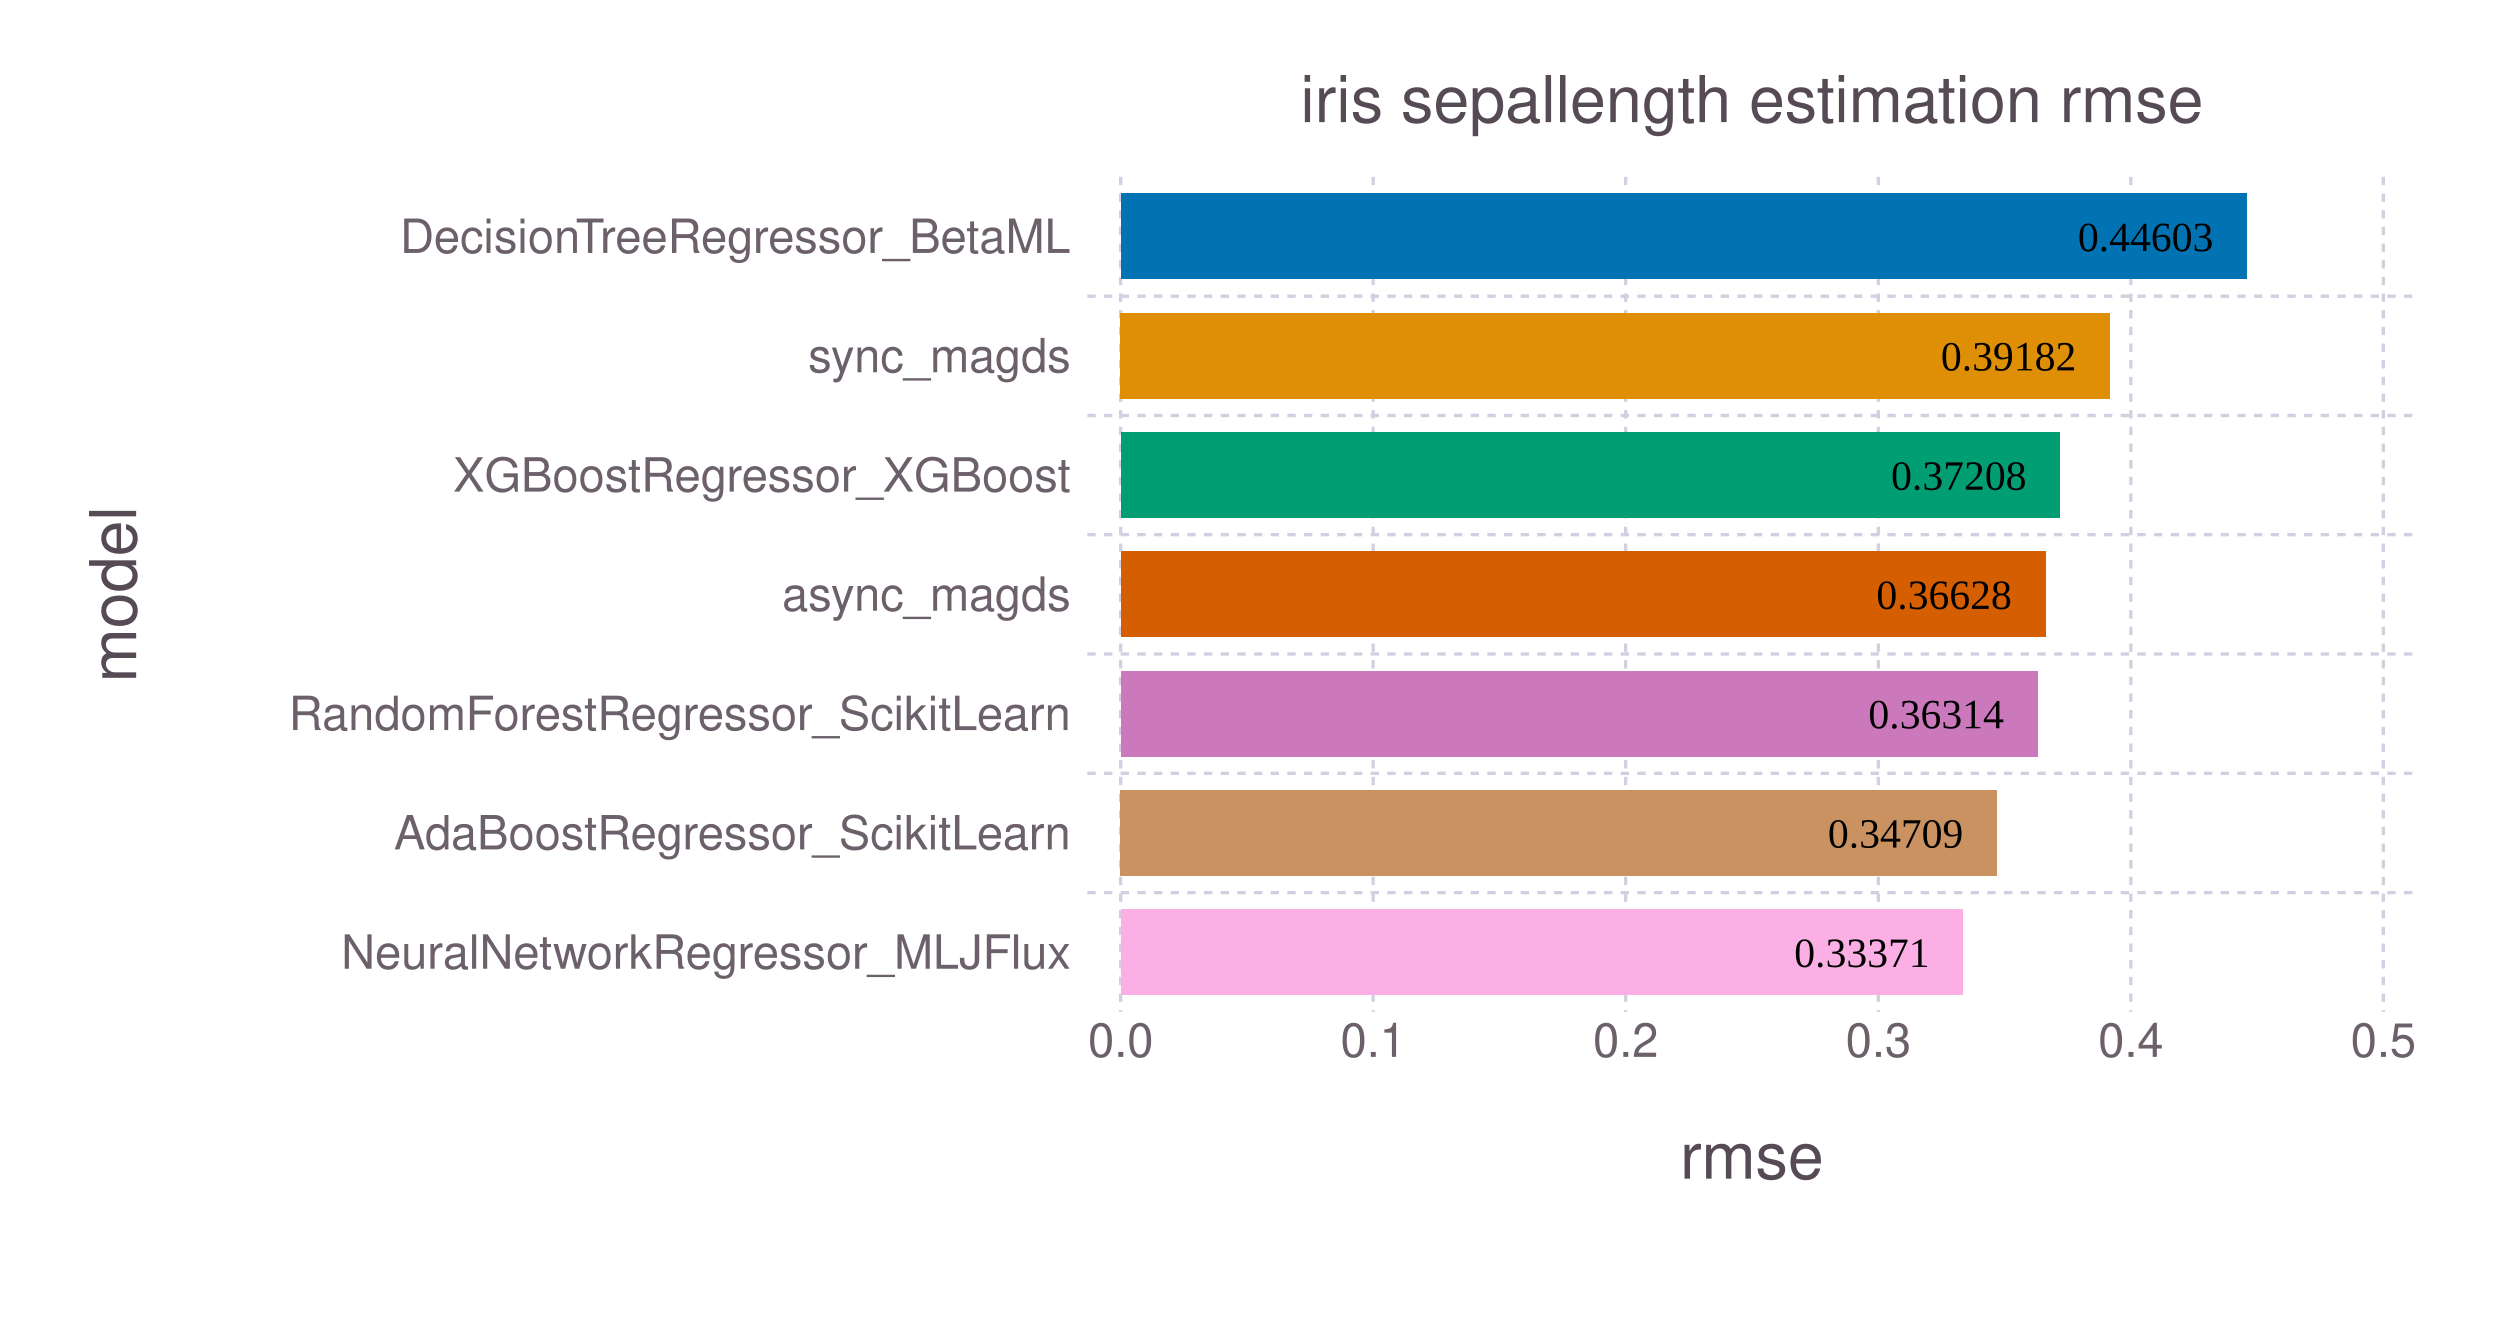
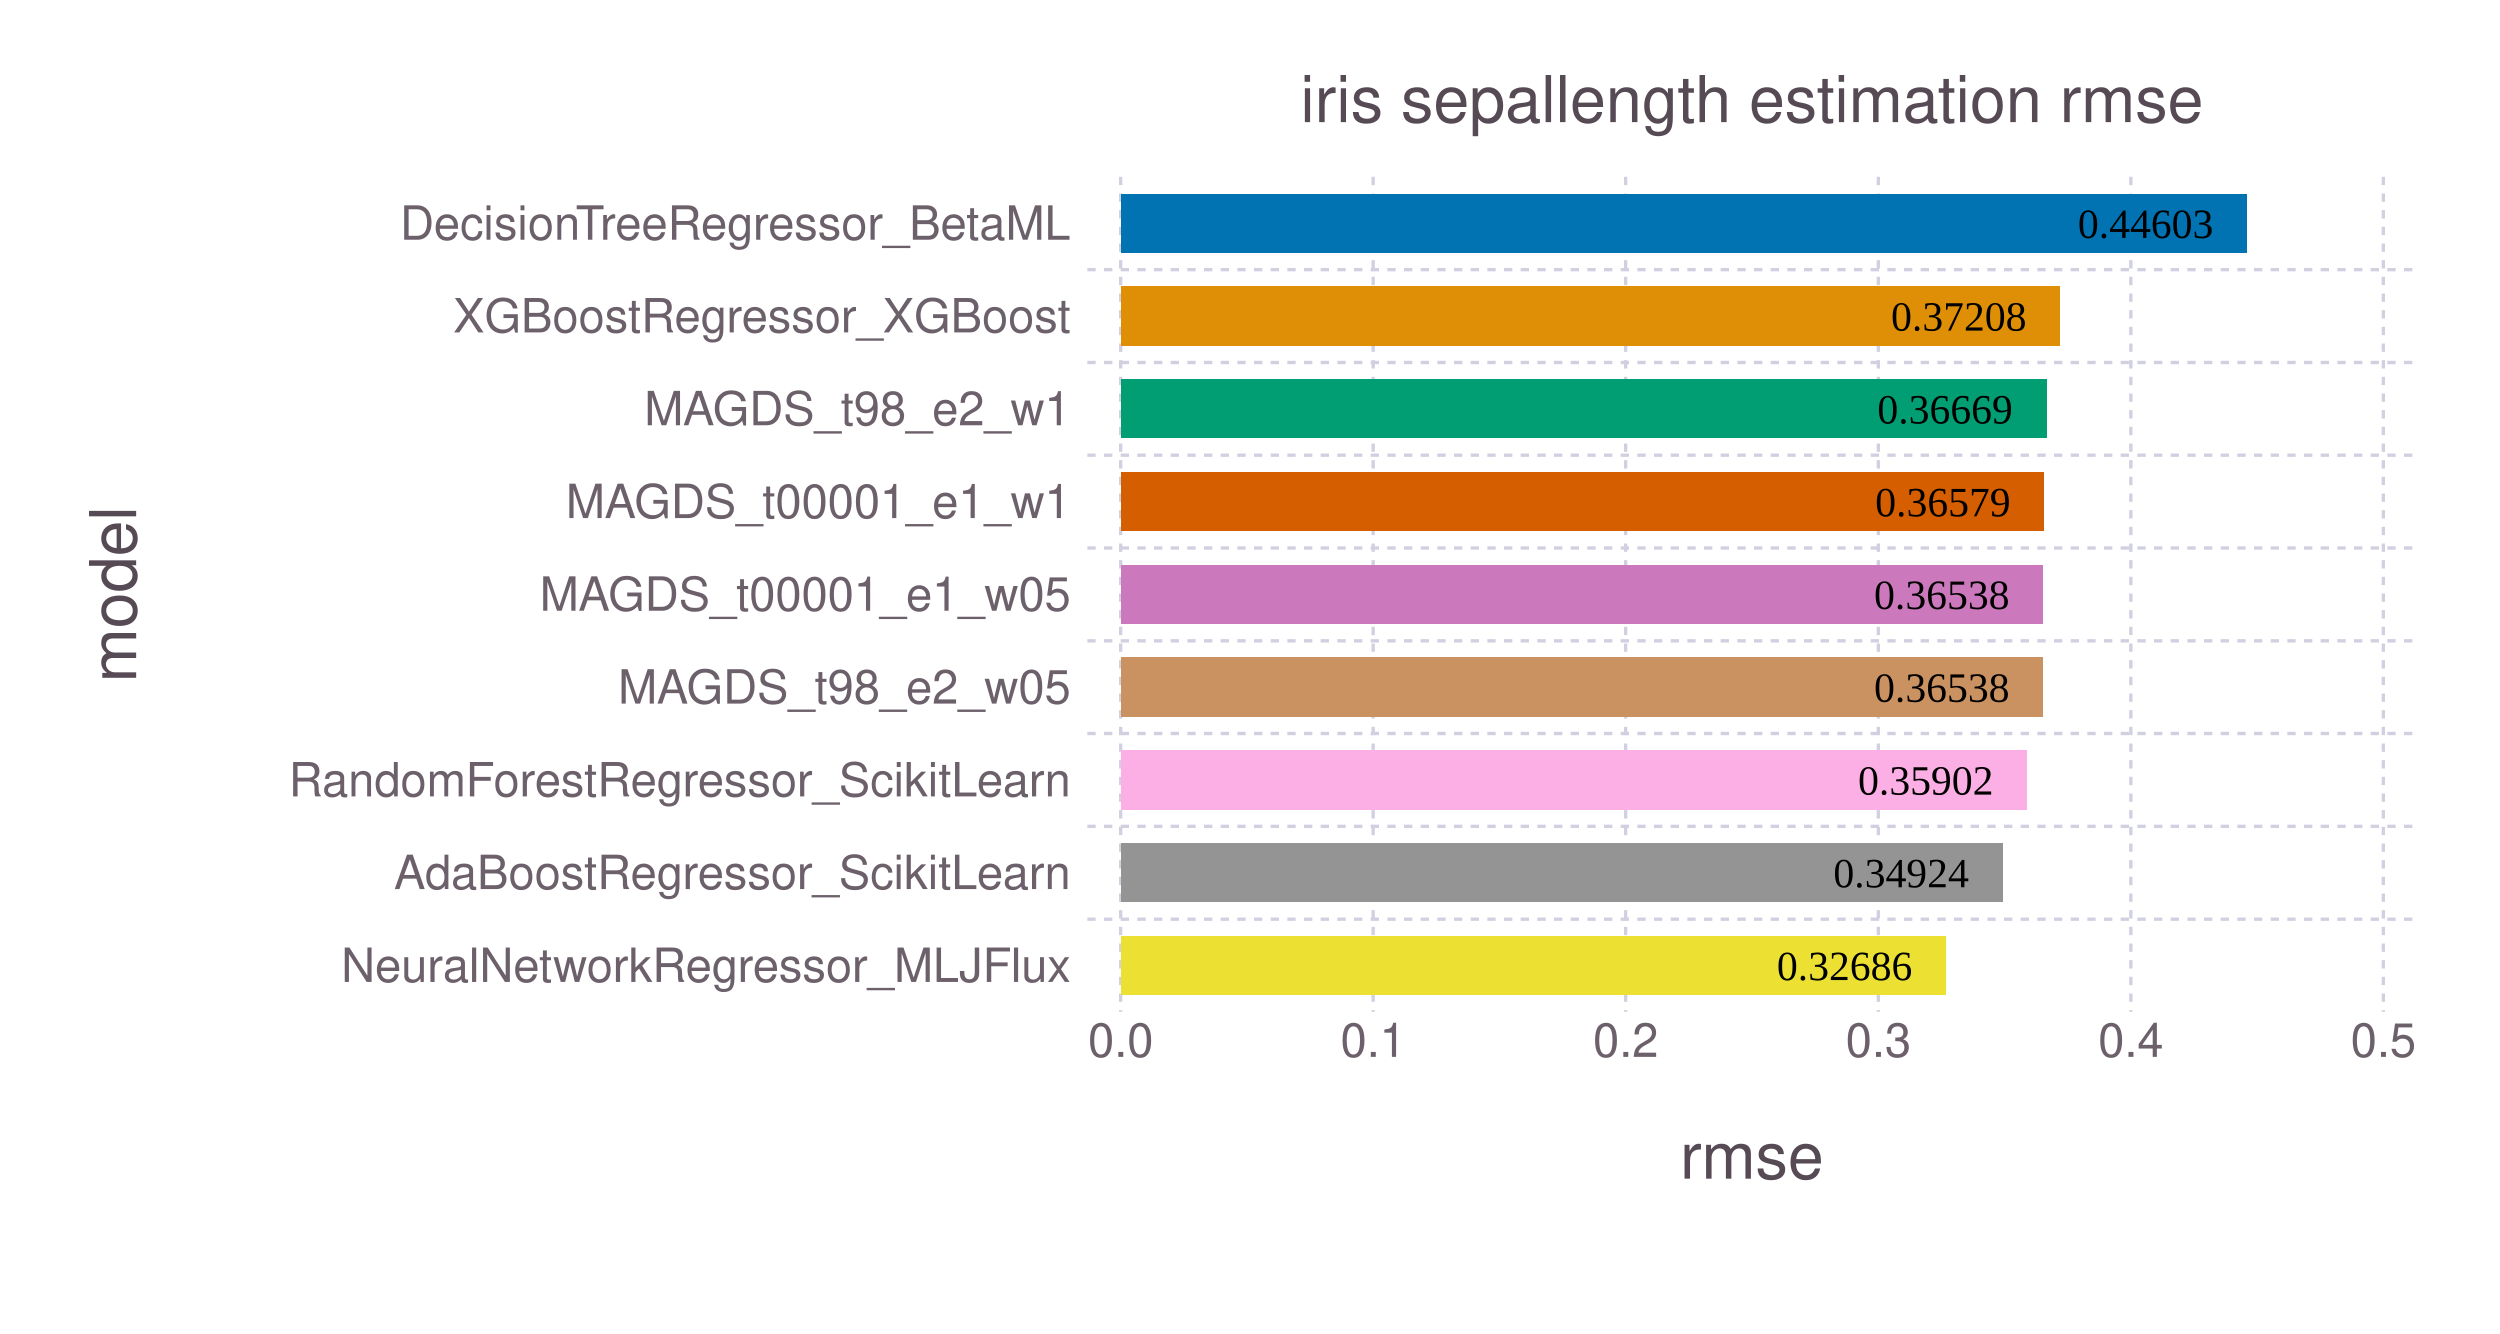
<svg xmlns="http://www.w3.org/2000/svg" version="1.2" width="150mm" height="80mm" viewBox="0 0 150 80" stroke="none" fill="#000000" stroke-width="0.3" font-size="3.88">
  <defs>
    <marker id="arrow" markerWidth="15" markerHeight="7" refX="5" refY="3.5" orient="auto" markerUnits="strokeWidth">
      <path d="M0,0 L15,3.5 L0,7 z" stroke="context-stroke" fill="context-stroke" />
    </marker>
  </defs>
-   <g class="plotroot xscalable" id="img-4ced21fe-1">
-     <g font-size="3.88" font-family="'PT Sans','Helvetica Neue','Helvetica',sans-serif" fill="#564A55" stroke="#000000" stroke-opacity="0.000" id="img-4ced21fe-2">
+   <g class="plotroot xscalable" id="img-83386334-1">
+     <g font-size="3.88" font-family="'PT Sans','Helvetica Neue','Helvetica',sans-serif" fill="#564A55" stroke="#000000" stroke-opacity="0.000" id="img-83386334-2">
      <g transform="translate(105.12,68.39)">
        <g class="primitive">
          <text text-anchor="middle" dy="0.6em">rmse</text>
        </g>
      </g>
    </g>
-     <g class="guide xlabels" font-size="2.82" font-family="'PT Sans Caption','Helvetica Neue','Helvetica',sans-serif" fill="#6C606B" id="img-4ced21fe-3">
+     <g class="guide xlabels" font-size="2.82" font-family="'PT Sans Caption','Helvetica Neue','Helvetica',sans-serif" fill="#6C606B" id="img-83386334-3">
      <g transform="translate(67.24,61.72)">
        <g class="primitive">
          <text text-anchor="middle" dy="0.6em">0.0</text>
        </g>
      </g>
      <g transform="translate(82.39,61.72)">
        <g class="primitive">
          <text text-anchor="middle" dy="0.6em">0.1</text>
        </g>
      </g>
      <g transform="translate(97.54,61.72)">
        <g class="primitive">
          <text text-anchor="middle" dy="0.6em">0.2</text>
        </g>
      </g>
      <g transform="translate(112.7,61.72)">
        <g class="primitive">
          <text text-anchor="middle" dy="0.6em">0.3</text>
        </g>
      </g>
      <g transform="translate(127.85,61.72)">
        <g class="primitive">
          <text text-anchor="middle" dy="0.6em">0.4</text>
        </g>
      </g>
      <g transform="translate(143,61.72)">
        <g class="primitive">
          <text text-anchor="middle" dy="0.6em">0.5</text>
        </g>
      </g>
    </g>
-     <g clip-path="url(#img-4ced21fe-4)">
-       <g id="img-4ced21fe-5">
-         <g pointer-events="visible" stroke-width="0.3" fill="#000000" fill-opacity="0.000" stroke="#000000" stroke-opacity="0.000" class="guide background" id="img-4ced21fe-6">
-           <g transform="translate(105.12,35.66)" id="img-4ced21fe-7">
+     <g clip-path="url(#img-83386334-4)">
+       <g id="img-83386334-5">
+         <g pointer-events="visible" stroke-width="0.3" fill="#000000" fill-opacity="0.000" stroke="#000000" stroke-opacity="0.000" class="guide background" id="img-83386334-6">
+           <g transform="translate(105.12,35.66)" id="img-83386334-7">
            <path d="M-39.88,-25.05 L39.88,-25.05 39.88,25.05 -39.88,25.05  z" class="primitive" />
          </g>
        </g>
-         <g class="guide ygridlines xfixed" stroke-dasharray="0.5,0.5" stroke-width="0.2" stroke="#D0D0E0" id="img-4ced21fe-8">
-           <g transform="translate(105.12,17.77)" id="img-4ced21fe-9">
-             <path fill="none" d="M-39.88,0 L39.88,0 " class="primitive" />
-           </g>
-           <g transform="translate(105.12,24.93)" id="img-4ced21fe-10">
-             <path fill="none" d="M-39.88,0 L39.88,0 " class="primitive" />
-           </g>
-           <g transform="translate(105.12,32.08)" id="img-4ced21fe-11">
-             <path fill="none" d="M-39.88,0 L39.88,0 " class="primitive" />
-           </g>
-           <g transform="translate(105.12,39.24)" id="img-4ced21fe-12">
-             <path fill="none" d="M-39.88,0 L39.88,0 " class="primitive" />
-           </g>
-           <g transform="translate(105.12,46.4)" id="img-4ced21fe-13">
-             <path fill="none" d="M-39.88,0 L39.88,0 " class="primitive" />
-           </g>
-           <g transform="translate(105.12,53.56)" id="img-4ced21fe-14">
-             <path fill="none" d="M-39.88,0 L39.88,0 " class="primitive" />
-           </g>
-         </g>
-         <g class="guide xgridlines yfixed" stroke-dasharray="0.5,0.5" stroke-width="0.2" stroke="#D0D0E0" id="img-4ced21fe-15">
-           <g transform="translate(67.24,35.66)" id="img-4ced21fe-16">
-             <path fill="none" d="M0,-25.05 L0,25.05 " class="primitive" />
-           </g>
-           <g transform="translate(82.39,35.66)" id="img-4ced21fe-17">
-             <path fill="none" d="M0,-25.05 L0,25.05 " class="primitive" />
-           </g>
-           <g transform="translate(97.54,35.66)" id="img-4ced21fe-18">
-             <path fill="none" d="M0,-25.05 L0,25.05 " class="primitive" />
-           </g>
-           <g transform="translate(112.7,35.66)" id="img-4ced21fe-19">
-             <path fill="none" d="M0,-25.05 L0,25.05 " class="primitive" />
-           </g>
-           <g transform="translate(127.85,35.66)" id="img-4ced21fe-20">
-             <path fill="none" d="M0,-25.05 L0,25.05 " class="primitive" />
-           </g>
-           <g transform="translate(143,35.66)" id="img-4ced21fe-21">
-             <path fill="none" d="M0,-25.05 L0,25.05 " class="primitive" />
-           </g>
-         </g>
-         <g class="plotpanel" id="img-4ced21fe-22">
-           <g shape-rendering="crispEdges" stroke-width="0.3" id="img-4ced21fe-23">
-             <g stroke="#000000" stroke-opacity="0.000" class="geometry" id="img-4ced21fe-24">
-               <g transform="translate(92.52,57.14)" id="img-4ced21fe-25" fill="#FBAFE4">
-                 <path d="M-25.28,-2.58 L25.28,-2.58 25.28,2.58 -25.28,2.58  z" class="primitive" />
-               </g>
-               <g transform="translate(93.53,49.98)" id="img-4ced21fe-26" fill="#CA9161">
-                 <path d="M-26.3,-2.58 L26.3,-2.58 26.3,2.58 -26.3,2.58  z" class="primitive" />
-               </g>
-               <g transform="translate(94.75,42.82)" id="img-4ced21fe-27" fill="#CC78BC">
-                 <path d="M-27.51,-2.58 L27.51,-2.58 27.51,2.58 -27.51,2.58  z" class="primitive" />
-               </g>
-               <g transform="translate(94.99,35.66)" id="img-4ced21fe-28" fill="#D55E00">
-                 <path d="M-27.75,-2.58 L27.75,-2.58 27.75,2.58 -27.75,2.58  z" class="primitive" />
-               </g>
-               <g transform="translate(95.43,28.51)" id="img-4ced21fe-29" fill="#029E73">
-                 <path d="M-28.19,-2.58 L28.19,-2.58 28.19,2.58 -28.19,2.58  z" class="primitive" />
-               </g>
-               <g transform="translate(96.92,21.35)" id="img-4ced21fe-30" fill="#DE8F05">
-                 <path d="M-29.69,-2.58 L29.69,-2.58 29.69,2.58 -29.69,2.58  z" class="primitive" />
-               </g>
-               <g transform="translate(101.03,14.19)" id="img-4ced21fe-31" fill="#0173B2">
-                 <path d="M-33.79,-2.58 L33.79,-2.58 33.79,2.58 -33.79,2.58  z" class="primitive" />
-               </g>
-             </g>
-           </g>
-         </g>
-         <g class="geometry" id="img-4ced21fe-32">
-           <g fill="#000000" font-size="2.5" id="img-4ced21fe-33">
-             <g transform="translate(132.8,14.19)" id="img-4ced21fe-34">
+         <g class="guide ygridlines xfixed" stroke-dasharray="0.5,0.5" stroke-width="0.2" stroke="#D0D0E0" id="img-83386334-8">
+           <g transform="translate(105.12,16.18)" id="img-83386334-9">
+             <path fill="none" d="M-39.88,0 L39.88,0 " class="primitive" />
+           </g>
+           <g transform="translate(105.12,21.75)" id="img-83386334-10">
+             <path fill="none" d="M-39.88,0 L39.88,0 " class="primitive" />
+           </g>
+           <g transform="translate(105.12,27.31)" id="img-83386334-11">
+             <path fill="none" d="M-39.88,0 L39.88,0 " class="primitive" />
+           </g>
+           <g transform="translate(105.12,32.88)" id="img-83386334-12">
+             <path fill="none" d="M-39.88,0 L39.88,0 " class="primitive" />
+           </g>
+           <g transform="translate(105.12,38.45)" id="img-83386334-13">
+             <path fill="none" d="M-39.88,0 L39.88,0 " class="primitive" />
+           </g>
+           <g transform="translate(105.12,44.01)" id="img-83386334-14">
+             <path fill="none" d="M-39.88,0 L39.88,0 " class="primitive" />
+           </g>
+           <g transform="translate(105.12,49.58)" id="img-83386334-15">
+             <path fill="none" d="M-39.88,0 L39.88,0 " class="primitive" />
+           </g>
+           <g transform="translate(105.12,55.15)" id="img-83386334-16">
+             <path fill="none" d="M-39.88,0 L39.88,0 " class="primitive" />
+           </g>
+         </g>
+         <g class="guide xgridlines yfixed" stroke-dasharray="0.5,0.5" stroke-width="0.2" stroke="#D0D0E0" id="img-83386334-17">
+           <g transform="translate(67.24,35.66)" id="img-83386334-18">
+             <path fill="none" d="M0,-25.05 L0,25.05 " class="primitive" />
+           </g>
+           <g transform="translate(82.39,35.66)" id="img-83386334-19">
+             <path fill="none" d="M0,-25.05 L0,25.05 " class="primitive" />
+           </g>
+           <g transform="translate(97.54,35.66)" id="img-83386334-20">
+             <path fill="none" d="M0,-25.05 L0,25.05 " class="primitive" />
+           </g>
+           <g transform="translate(112.7,35.66)" id="img-83386334-21">
+             <path fill="none" d="M0,-25.05 L0,25.05 " class="primitive" />
+           </g>
+           <g transform="translate(127.85,35.66)" id="img-83386334-22">
+             <path fill="none" d="M0,-25.05 L0,25.05 " class="primitive" />
+           </g>
+           <g transform="translate(143,35.66)" id="img-83386334-23">
+             <path fill="none" d="M0,-25.05 L0,25.05 " class="primitive" />
+           </g>
+         </g>
+         <g class="plotpanel" id="img-83386334-24">
+           <g shape-rendering="crispEdges" stroke-width="0.3" id="img-83386334-25">
+             <g stroke="#000000" stroke-opacity="0.000" class="geometry" id="img-83386334-26">
+               <g transform="translate(92,57.93)" id="img-83386334-27" fill="#ECE133">
+                 <path d="M-24.76,-1.78 L24.76,-1.78 24.76,1.78 -24.76,1.78  z" class="primitive" />
+               </g>
+               <g transform="translate(93.7,52.36)" id="img-83386334-28" fill="#949494">
+                 <path d="M-26.46,-1.78 L26.46,-1.78 26.46,1.78 -26.46,1.78  z" class="primitive" />
+               </g>
+               <g transform="translate(94.44,46.8)" id="img-83386334-29" fill="#FBAFE4">
+                 <path d="M-27.2,-1.78 L27.2,-1.78 27.2,1.78 -27.2,1.78  z" class="primitive" />
+               </g>
+               <g transform="translate(94.92,41.23)" id="img-83386334-30" fill="#CA9161">
+                 <path d="M-27.68,-1.78 L27.68,-1.78 27.68,1.78 -27.68,1.78  z" class="primitive" />
+               </g>
+               <g transform="translate(94.92,35.66)" id="img-83386334-31" fill="#CC78BC">
+                 <path d="M-27.68,-1.78 L27.68,-1.78 27.68,1.78 -27.68,1.78  z" class="primitive" />
+               </g>
+               <g transform="translate(94.95,30.1)" id="img-83386334-32" fill="#D55E00">
+                 <path d="M-27.71,-1.78 L27.71,-1.78 27.71,1.78 -27.71,1.78  z" class="primitive" />
+               </g>
+               <g transform="translate(95.02,24.53)" id="img-83386334-33" fill="#029E73">
+                 <path d="M-27.78,-1.78 L27.78,-1.78 27.78,1.78 -27.78,1.78  z" class="primitive" />
+               </g>
+               <g transform="translate(95.43,18.96)" id="img-83386334-34" fill="#DE8F05">
+                 <path d="M-28.19,-1.78 L28.19,-1.78 28.19,1.78 -28.19,1.78  z" class="primitive" />
+               </g>
+               <g transform="translate(101.03,13.4)" id="img-83386334-35" fill="#0173B2">
+                 <path d="M-33.79,-1.78 L33.79,-1.78 33.79,1.78 -33.79,1.78  z" class="primitive" />
+               </g>
+             </g>
+           </g>
+         </g>
+         <g class="geometry" id="img-83386334-36">
+           <g fill="#000000" font-size="2.5" id="img-83386334-37">
+             <g transform="translate(132.8,13.4)" id="img-83386334-38">
              <g class="primitive">
                <text text-anchor="end" dy="0.35em">0.44603</text>
              </g>
            </g>
-             <g transform="translate(124.58,21.35)" id="img-4ced21fe-35">
-               <g class="primitive">
-                 <text text-anchor="end" dy="0.35em">0.39182</text>
-               </g>
-             </g>
-             <g transform="translate(121.59,28.51)" id="img-4ced21fe-36">
+             <g transform="translate(121.59,18.96)" id="img-83386334-39">
              <g class="primitive">
                <text text-anchor="end" dy="0.35em">0.37208</text>
              </g>
            </g>
-             <g transform="translate(120.71,35.66)" id="img-4ced21fe-37">
-               <g class="primitive">
-                 <text text-anchor="end" dy="0.35em">0.36628</text>
-               </g>
-             </g>
-             <g transform="translate(120.23,42.82)" id="img-4ced21fe-38">
-               <g class="primitive">
-                 <text text-anchor="end" dy="0.35em">0.36314</text>
-               </g>
-             </g>
-             <g transform="translate(117.8,49.98)" id="img-4ced21fe-39">
-               <g class="primitive">
-                 <text text-anchor="end" dy="0.35em">0.34709</text>
-               </g>
-             </g>
-             <g transform="translate(115.78,57.14)" id="img-4ced21fe-40">
-               <g class="primitive">
-                 <text text-anchor="end" dy="0.35em">0.33371</text>
-               </g>
-             </g>
-           </g>
-         </g>
-       </g>
-     </g>
-     <g class="guide ylabels" font-size="2.82" font-family="'PT Sans Caption','Helvetica Neue','Helvetica',sans-serif" fill="#6C606B" id="img-4ced21fe-41">
-       <g transform="translate(64.24,14.19)" id="img-4ced21fe-42">
+             <g transform="translate(120.77,24.53)" id="img-83386334-40">
+               <g class="primitive">
+                 <text text-anchor="end" dy="0.35em">0.36669</text>
+               </g>
+             </g>
+             <g transform="translate(120.64,30.1)" id="img-83386334-41">
+               <g class="primitive">
+                 <text text-anchor="end" dy="0.35em">0.36579</text>
+               </g>
+             </g>
+             <g transform="translate(120.57,35.66)" id="img-83386334-42">
+               <g class="primitive">
+                 <text text-anchor="end" dy="0.35em">0.36538</text>
+               </g>
+             </g>
+             <g transform="translate(120.57,41.23)" id="img-83386334-43">
+               <g class="primitive">
+                 <text text-anchor="end" dy="0.35em">0.36538</text>
+               </g>
+             </g>
+             <g transform="translate(119.61,46.8)" id="img-83386334-44">
+               <g class="primitive">
+                 <text text-anchor="end" dy="0.35em">0.35902</text>
+               </g>
+             </g>
+             <g transform="translate(118.13,52.36)" id="img-83386334-45">
+               <g class="primitive">
+                 <text text-anchor="end" dy="0.35em">0.34924</text>
+               </g>
+             </g>
+             <g transform="translate(114.74,57.93)" id="img-83386334-46">
+               <g class="primitive">
+                 <text text-anchor="end" dy="0.35em">0.32686</text>
+               </g>
+             </g>
+           </g>
+         </g>
+       </g>
+     </g>
+     <g class="guide ylabels" font-size="2.82" font-family="'PT Sans Caption','Helvetica Neue','Helvetica',sans-serif" fill="#6C606B" id="img-83386334-47">
+       <g transform="translate(64.24,13.4)" id="img-83386334-48">
        <g class="primitive">
          <text text-anchor="end" dy="0.35em">DecisionTreeRegressor_BetaML</text>
        </g>
      </g>
-       <g transform="translate(64.24,21.35)" id="img-4ced21fe-43">
-         <g class="primitive">
-           <text text-anchor="end" dy="0.35em">sync_magds</text>
-         </g>
-       </g>
-       <g transform="translate(64.24,28.51)" id="img-4ced21fe-44">
+       <g transform="translate(64.24,18.96)" id="img-83386334-49">
        <g class="primitive">
          <text text-anchor="end" dy="0.35em">XGBoostRegressor_XGBoost</text>
        </g>
      </g>
-       <g transform="translate(64.24,35.66)" id="img-4ced21fe-45">
-         <g class="primitive">
-           <text text-anchor="end" dy="0.35em">async_magds</text>
-         </g>
-       </g>
-       <g transform="translate(64.24,42.82)" id="img-4ced21fe-46">
+       <g transform="translate(64.24,24.53)" id="img-83386334-50">
+         <g class="primitive">
+           <text text-anchor="end" dy="0.35em">MAGDS_t98_e2_w1</text>
+         </g>
+       </g>
+       <g transform="translate(64.24,30.1)" id="img-83386334-51">
+         <g class="primitive">
+           <text text-anchor="end" dy="0.35em">MAGDS_t00001_e1_w1</text>
+         </g>
+       </g>
+       <g transform="translate(64.24,35.66)" id="img-83386334-52">
+         <g class="primitive">
+           <text text-anchor="end" dy="0.35em">MAGDS_t00001_e1_w05</text>
+         </g>
+       </g>
+       <g transform="translate(64.24,41.23)" id="img-83386334-53">
+         <g class="primitive">
+           <text text-anchor="end" dy="0.35em">MAGDS_t98_e2_w05</text>
+         </g>
+       </g>
+       <g transform="translate(64.24,46.8)" id="img-83386334-54">
        <g class="primitive">
          <text text-anchor="end" dy="0.35em">RandomForestRegressor_ScikitLearn</text>
        </g>
      </g>
-       <g transform="translate(64.24,49.98)" id="img-4ced21fe-47">
+       <g transform="translate(64.24,52.36)" id="img-83386334-55">
        <g class="primitive">
          <text text-anchor="end" dy="0.35em">AdaBoostRegressor_ScikitLearn</text>
        </g>
      </g>
-       <g transform="translate(64.24,57.14)" id="img-4ced21fe-48">
+       <g transform="translate(64.24,57.93)" id="img-83386334-56">
        <g class="primitive">
          <text text-anchor="end" dy="0.35em">NeuralNetworkRegressor_MLJFlux</text>
        </g>
      </g>
    </g>
-     <g font-size="3.88" font-family="'PT Sans','Helvetica Neue','Helvetica',sans-serif" fill="#564A55" stroke="#000000" stroke-opacity="0.000" id="img-4ced21fe-49">
-       <g transform="translate(8.81,33.66)" id="img-4ced21fe-50">
+     <g font-size="3.88" font-family="'PT Sans','Helvetica Neue','Helvetica',sans-serif" fill="#564A55" stroke="#000000" stroke-opacity="0.000" id="img-83386334-57">
+       <g transform="translate(8.81,33.66)" id="img-83386334-58">
        <g class="primitive">
          <text text-anchor="middle" dy="0.35em" transform="rotate(-90,0, 2)">model</text>
        </g>
      </g>
    </g>
-     <g font-size="3.88" font-family="'PT Sans','Helvetica Neue','Helvetica',sans-serif" fill="#564A55" stroke="#000000" stroke-opacity="0.000" id="img-4ced21fe-51">
-       <g transform="translate(105.12,5)" id="img-4ced21fe-52">
+     <g font-size="3.88" font-family="'PT Sans','Helvetica Neue','Helvetica',sans-serif" fill="#564A55" stroke="#000000" stroke-opacity="0.000" id="img-83386334-59">
+       <g transform="translate(105.12,5)" id="img-83386334-60">
        <g class="primitive">
          <text text-anchor="middle" dy="0.6em">iris sepallength estimation rmse</text>
        </g>
      </g>
    </g>
  </g>
  <defs>
-     <clipPath id="img-4ced21fe-4">
+     <clipPath id="img-83386334-4">
      <path d="M65.24,10.61 L145,10.61 145,60.72 65.24,60.72 " />
    </clipPath>
  </defs>
</svg>
